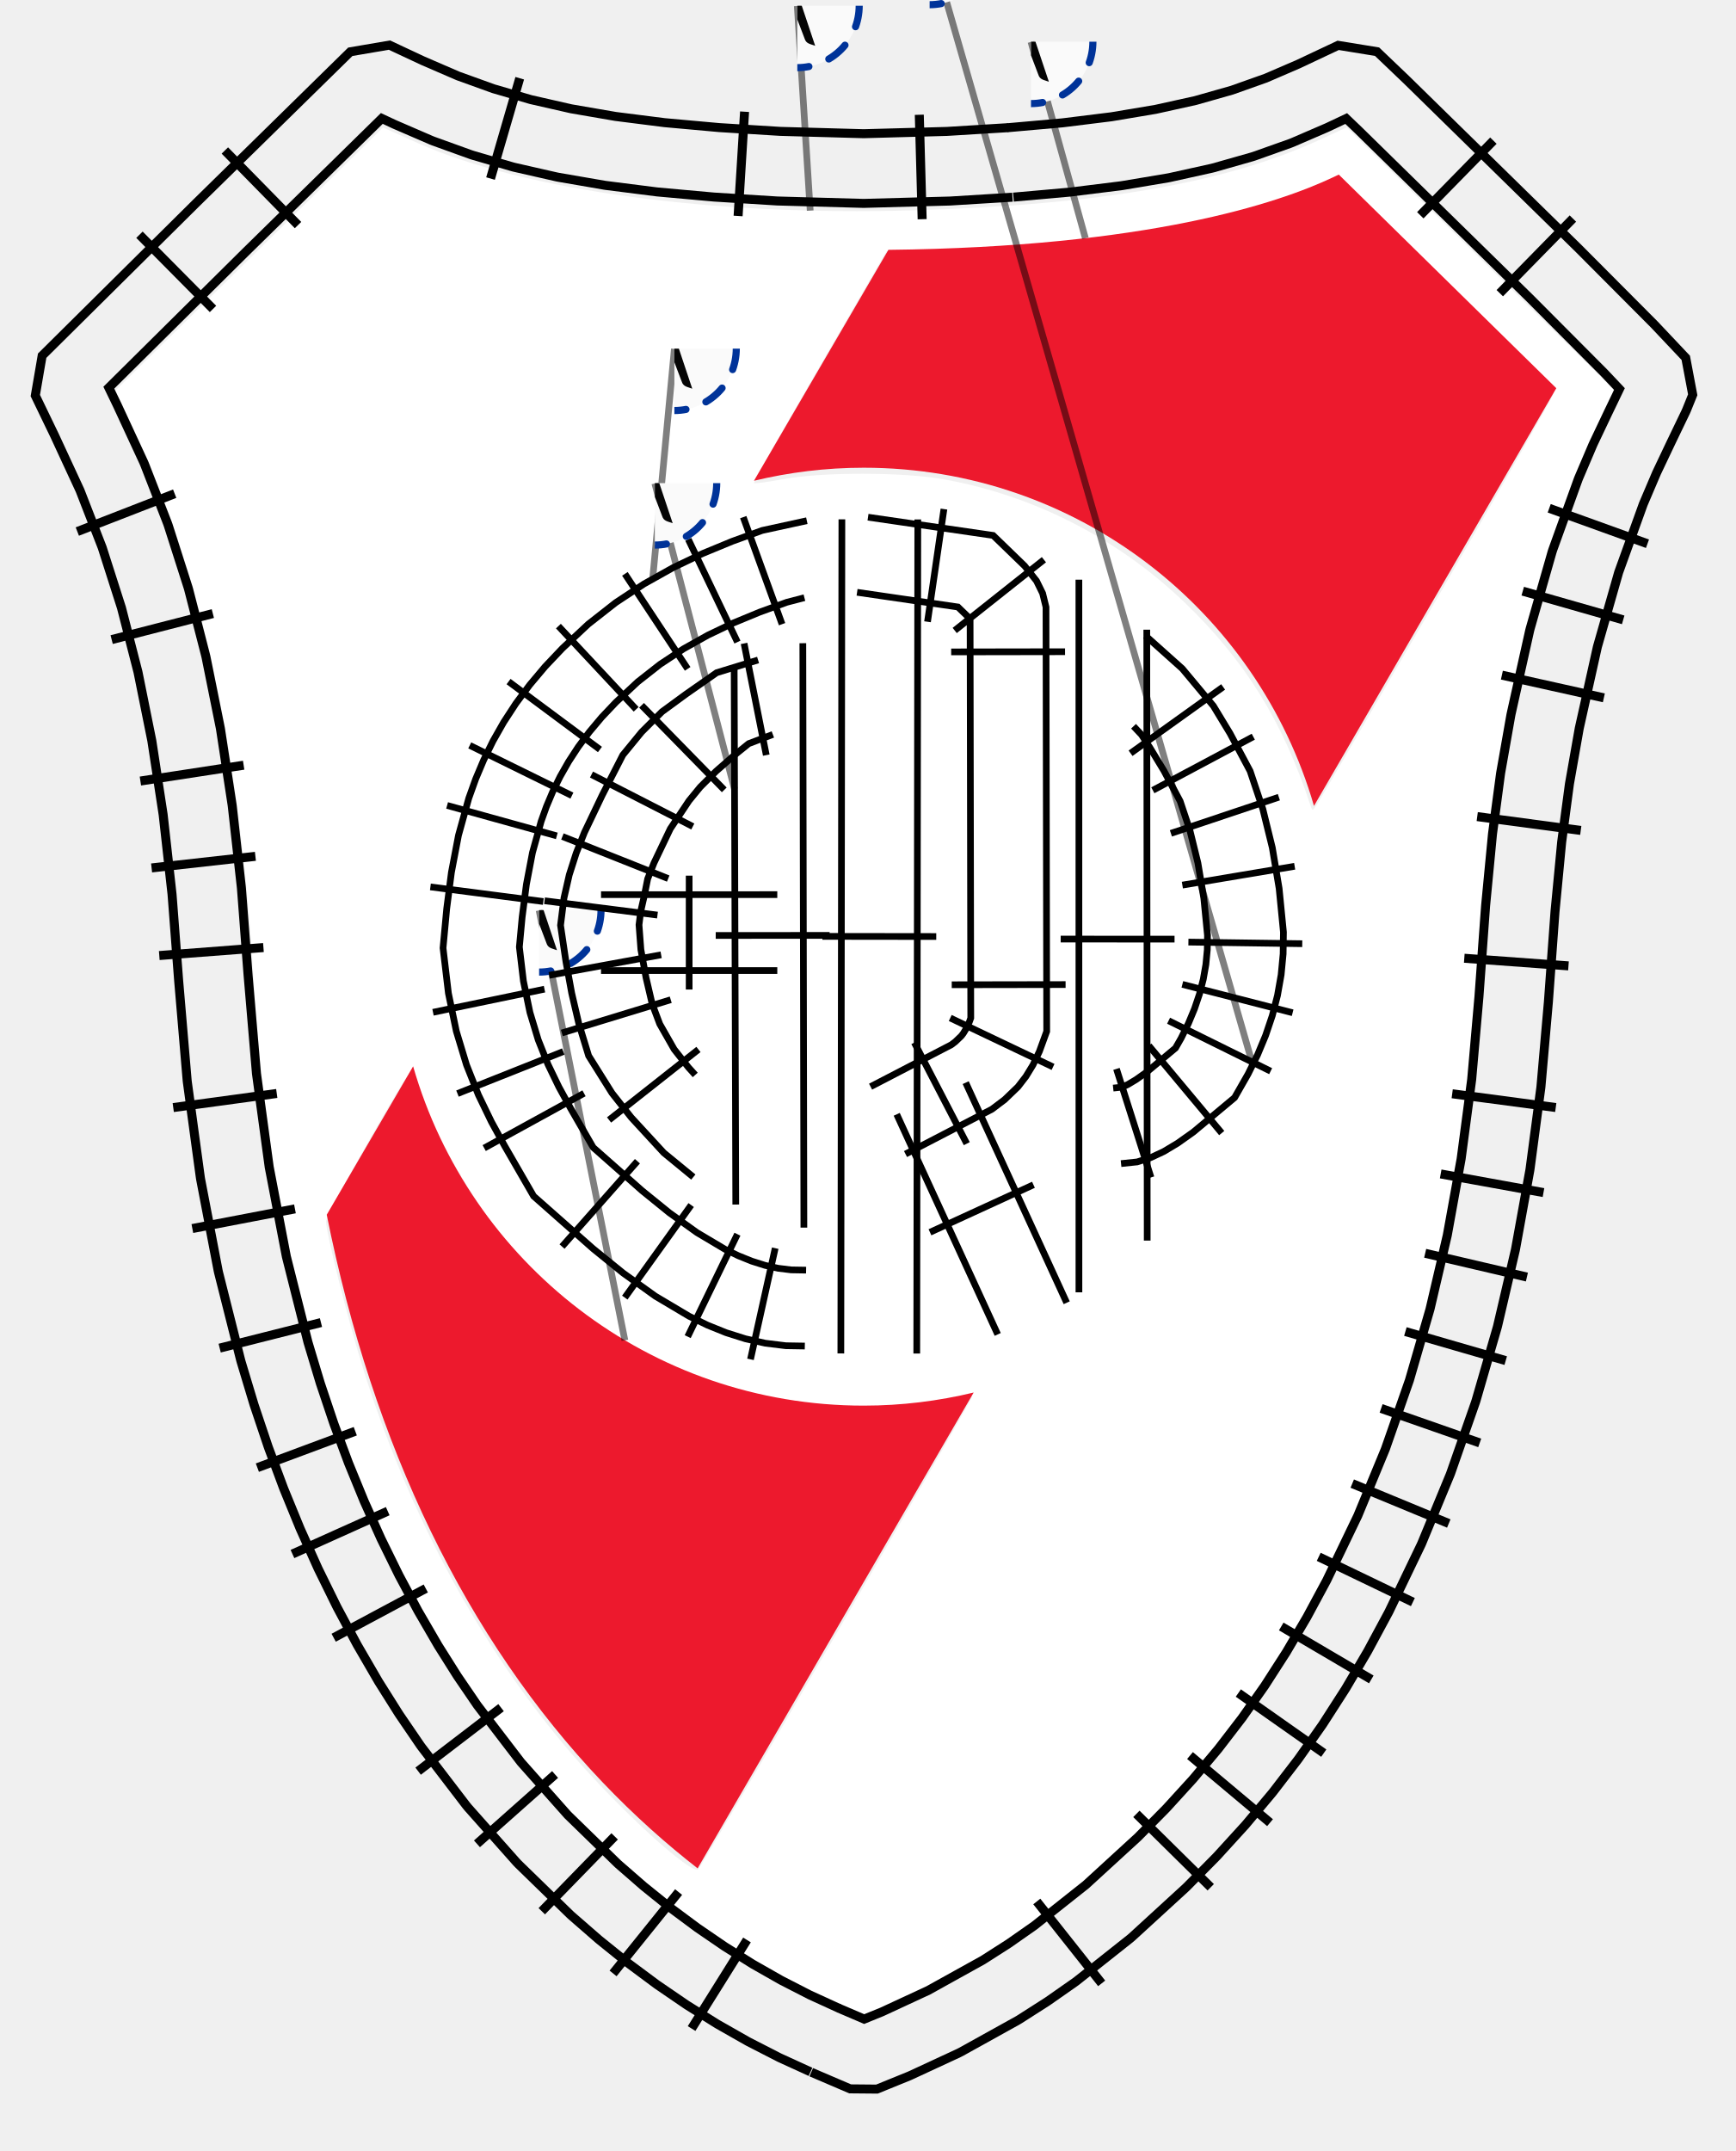
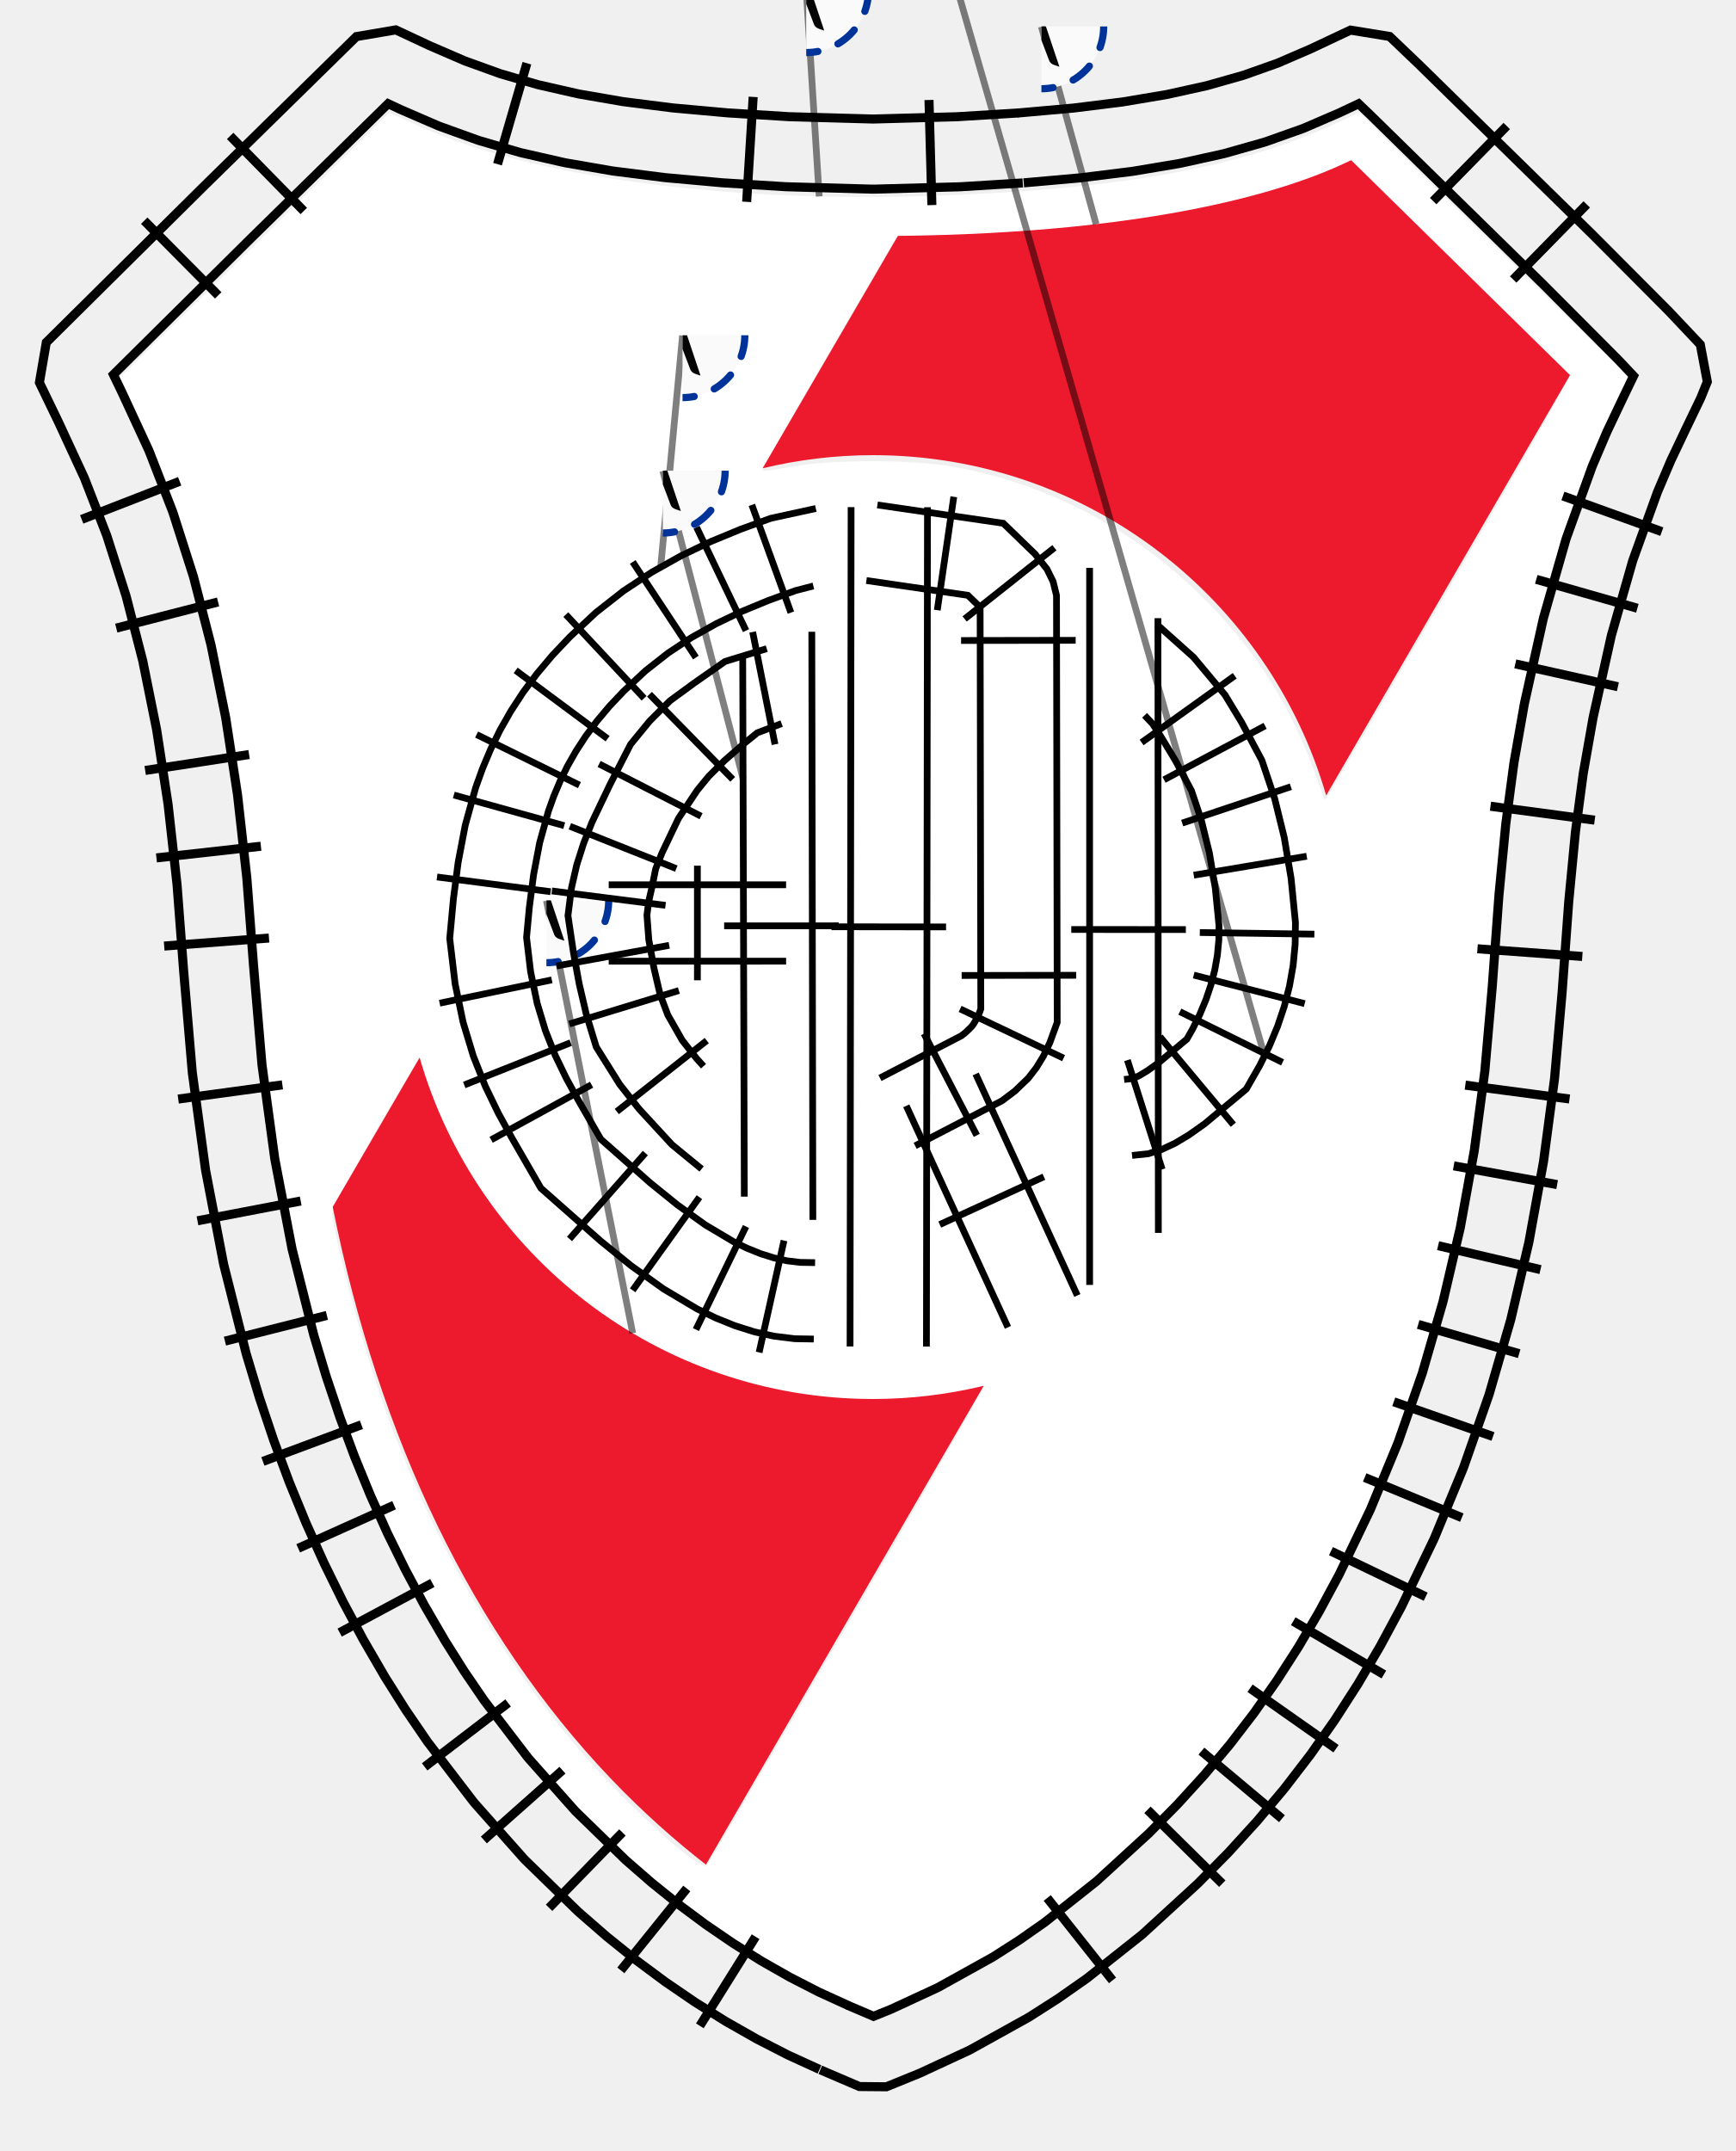
- <svg xmlns="http://www.w3.org/2000/svg" xmlns:ns2="http://inkstitch.org/namespace" xmlns:xlink="http://www.w3.org/1999/xlink" version="1.1" id="svg824" xml:space="preserve" width="68.584mm" height="85mm" viewBox="0 0 259.215 321.261">
+ <svg xmlns="http://www.w3.org/2000/svg" xmlns:ns2="http://inkstitch.org/namespace" xmlns:xlink="http://www.w3.org/1999/xlink" version="1.1" id="svg824" xml:space="preserve" width="60.515mm" height="75mm" viewBox="0 0 228.718 283.464">
  <defs id="defs828">
    <symbol id="inkstitch_trim">
      <path id="inkstitch_circle13405" d="m 9.247,-8.6e-6 c 1.8e-6,2.452 -0.974,4.804 -2.708,6.538 C 4.804,8.272 2.452,9.247 -2.1625959e-5,9.247 -2.452,9.247 -4.804,8.272 -6.538,6.538 -8.272,4.804 -9.247,2.452 -9.247,-8.6e-6 c 6e-7,-2.452 0.974,-4.804 2.708,-6.538 1.734,-1.734 4.086,-2.708 6.538,-2.708 C 5.107,-9.247 9.247,-5.107 9.247,-8.6e-6 c 0,0 0,0 0,0" style="opacity:1;vector-effect:none;fill:#fafafa;fill-opacity:1;fill-rule:evenodd;stroke:#003399;stroke-width:1.065;stroke-linecap:round;stroke-linejoin:miter;stroke-miterlimit:4;stroke-dasharray:3.195, 3.195;stroke-dashoffset:0;stroke-opacity:1" />
      <path style="color:#000000;font-style:normal;font-variant:normal;font-weight:normal;font-stretch:normal;font-size:medium;line-height:normal;font-family:sans-serif;font-variant-ligatures:normal;font-variant-position:normal;font-variant-caps:normal;font-variant-numeric:normal;font-variant-alternates:normal;font-feature-settings:normal;text-indent:0;text-align:start;text-decoration:none;text-decoration-line:none;text-decoration-style:solid;text-decoration-color:#000000;letter-spacing:normal;word-spacing:normal;text-transform:none;writing-mode:lr-tb;direction:ltr;text-orientation:mixed;dominant-baseline:auto;baseline-shift:baseline;text-anchor:start;white-space:normal;shape-padding:0;clip-rule:nonzero;display:inline;overflow:visible;visibility:visible;opacity:1;isolation:auto;mix-blend-mode:normal;color-interpolation:sRGB;color-interpolation-filters:linearRGB;solid-color:#000000;solid-opacity:1;vector-effect:none;fill:#050505;fill-opacity:1;fill-rule:evenodd;stroke:none;stroke-width:1.414;stroke-linecap:butt;stroke-linejoin:miter;stroke-miterlimit:4;stroke-dasharray:none;stroke-dashoffset:0;stroke-opacity:1;color-rendering:auto;image-rendering:auto;shape-rendering:auto;text-rendering:auto;enable-background:accumulate" d="m -3,-5.983 c -1.306,0 -2.375,1.069 -2.375,2.375 0,1.306 1.069,2.375 2.375,2.375 0.587,0 1.119,-0.224 1.535,-0.58 0,0 0.617,1.621 0.617,1.621 0,0 -2.299,6.018 -2.299,6.018 0.987,-0.125 1.237,-0.262 1.674,-0.975 0,0 1.33,-3.189 1.33,-3.189 0,0 1.236,3.25 1.236,3.25 0.232,0.779 0.843,0.792 1.578,1.072 0,0 -2.055,-6.143 -2.055,-6.143 0,0 0.73,-1.75 0.73,-1.75 0.428,0.417 1.011,0.676 1.652,0.676 1.306,0 2.375,-1.069 2.375,-2.375 0,-1.306 -1.069,-2.375 -2.375,-2.375 -1.062,0 -1.957,0.713 -2.258,1.68 0,0 -0.012,-0.016 -0.012,-0.016 0,0 -0.803,2.102 -0.803,2.102 0,0 -0.592,-1.766 -0.592,-1.766 -0.182,-1.128 -1.159,-2 -2.336,-2 0,0 -2e-5,-3e-5 -2e-5,-3e-5 m 0,1 c 0.765,0 1.375,0.61 1.375,1.375 0,0.765 -0.61,1.375 -1.375,1.375 -0.765,0 -1.375,-0.61 -1.375,-1.375 0,-0.765 0.61,-1.375 1.375,-1.375 0,0 0,0 0,0 m 6,0 c 0.765,0 1.375,0.61 1.375,1.375 0,0.765 -0.61,1.375 -1.375,1.375 -0.765,0 -1.375,-0.61 -1.375,-1.375 0,-0.765 0.61,-1.375 1.375,-1.375 0,0 0,0 0,0" id="inkstitch_path13416" />
    </symbol>
  </defs>
  <g id="g830" transform="matrix(0.493023 0 0 -0.493023 -236.537 282.618)">
-     <path style="fill:#ffffff;stroke-width:0.529;stroke-linejoin:bevel;stroke-miterlimit:0" d="M 124.811,299.326 C 111.194,293.348 98.461,284.219 86.26,271.688 57.543,242.194 41.095,199.618 37.909,146.534 35.815,111.638 29.863,84.548 19.674,63.548 l -2.501,-5.156 20.016,-19.674 20.016,-19.674 5.272,2.353 c 15.819,7.059 44.149,10.901 73.873,10.02 27.974,-0.829 46.706,-4.076 60.769,-10.534 l 4.049,-1.859 19.956,19.59 19.956,19.59 -3.083,6.742 c -9.577,20.943 -15.107,45.637 -17.172,76.678 -1.481,22.266 -3.291,35.172 -7.151,51 -10.209,41.862 -30.7,74.151 -60.666,95.596 -5.493,3.931 -13.58,8.548 -19.375,11.061 -2.448,1.062 -4.495,1.919 -4.549,1.904 -0.054,-0.014 -1.976,-0.851 -4.272,-1.859 z m 0.299,-55.63 c 11.164,-19.245 20.226,-35.064 20.136,-35.153 -0.09,-0.09 -2.238,0.203 -4.775,0.65 -6.182,1.09 -17.369,1.083 -23.517,-0.014 -15.354,-2.741 -30.364,-11.137 -40.335,-22.564 -5.911,-6.774 -12.839,-18.999 -14.435,-25.473 -0.183,-0.743 -0.475,-1.345 -0.648,-1.338 -0.598,0.023 -12.837,21.587 -12.837,22.618 0,1.644 3.18,14.326 5.386,21.48 6.771,21.959 17.654,42.149 31.252,57.974 7.276,8.468 18.021,18.263 18.981,17.303 0.271,-0.271 9.627,-16.238 20.791,-35.482 z M 214.652,89.403 c 9.527,-16.433 17.386,-30.243 17.465,-30.69 0.091,-0.518 -5.695,-6.527 -16.01,-16.624 l -16.153,-15.812 -2.619,1.158 c -4.232,1.872 -13.191,4.556 -19.638,5.884 -10.812,2.227 -30.132,4.182 -41.593,4.208 l -3.683,0.009 -9.996,17.21 c -5.498,9.465 -9.909,17.297 -9.802,17.404 0.107,0.107 2.064,-0.157 4.349,-0.586 5.775,-1.085 17.959,-1.073 24.042,0.025 13.422,2.421 26.004,8.857 35.918,18.372 9.033,8.67 14.687,17.772 18.802,30.265 0.307,0.931 0.32,0.931 0.953,0 0.353,-0.519 8.437,-14.389 17.964,-30.822 z" id="path1" transform="matrix(2.0283 0 0 -2.0283 479.769 573.235)" />
+     <path style="fill:#ffffff;stroke-width:0.953;stroke-linejoin:bevel;stroke-miterlimit:0" d="m 705.591,38.301 c -24.524,10.768 -47.455,27.208 -69.43,49.777 -51.719,53.118 -81.342,129.796 -87.079,225.401 -3.771,62.846 -14.492,111.636 -32.841,149.456 l -4.505,9.286 36.048,35.433 36.048,35.433 9.495,-4.237 c 28.489,-12.712 79.511,-19.633 133.044,-18.046 50.381,1.494 84.117,7.342 109.443,18.972 l 7.292,3.348 35.94,-35.282 35.94,-35.282 -5.552,-12.142 c -17.248,-37.719 -27.208,-82.191 -30.927,-138.096 -2.667,-40.101 -5.926,-63.344 -12.878,-91.85 C 847.246,155.078 810.342,96.927 756.373,58.305 746.48,51.225 731.915,42.91 721.478,38.383 c -4.409,-1.912 -8.095,-3.456 -8.192,-3.43 -0.097,0.026 -3.56,1.532 -7.694,3.347 z m 0.539,100.189 c 20.107,34.659 36.426,63.149 36.265,63.31 -0.161,0.161 -4.031,-0.366 -8.599,-1.171 -11.134,-1.963 -31.281,-1.951 -42.354,0.026 -27.653,4.936 -54.684,20.058 -72.642,40.638 -10.646,12.201 -23.123,34.217 -25.998,45.877 -0.33,1.338 -0.855,2.422 -1.167,2.41 -1.077,-0.042 -23.118,-38.878 -23.118,-40.734 0,-2.96 5.727,-25.801 9.7,-38.685 12.194,-39.548 31.795,-75.909 56.285,-104.411 13.104,-15.251 32.456,-32.892 34.185,-31.163 0.488,0.488 17.338,29.244 37.445,63.904 z m 161.265,277.881 c 17.158,29.595 31.312,54.468 31.454,55.272 0.164,0.934 -10.257,11.755 -28.834,29.94 l -29.091,28.478 -4.716,-2.086 c -7.622,-3.371 -23.757,-8.205 -35.367,-10.597 -19.472,-4.011 -54.268,-7.532 -74.909,-7.579 l -6.633,-0.015 -18.003,-30.994 c -9.902,-17.047 -17.845,-31.152 -17.653,-31.344 0.193,-0.193 3.717,0.282 7.833,1.055 10.401,1.954 32.344,1.932 43.299,-0.044 24.172,-4.36 46.832,-15.951 64.687,-33.088 16.267,-15.614 26.452,-32.007 33.862,-54.508 0.553,-1.678 0.576,-1.678 1.717,0 0.636,0.935 15.195,25.915 32.353,55.51 z" id="path1" />
    <g id="g1555">
-       <g id="g1548" transform="matrix(1.14482 0 0 1.14482 -55.076 -99.3999)">
+       <g id="g1548" transform="matrix(1.01652 0 0 1.01652 5.90428 -19.8686)">
        <path d="m 695.774,463.782 c 56.519,0 104.181,-37.801 119.167,-89.489 l 64.131,110.53 -57.566,56.525 -1.422,-0.673 C 805.413,533.712 770.759,522.186 702.302,521.435 L 666.73,460.33 c 9.319,2.236 19.038,3.452 29.045,3.452" style="fill:#ed192d;fill-opacity:1;fill-rule:nonzero;stroke:none;stroke-width:1.805" id="path1054" />
        <g id="command_group1" transform="matrix(1.77172 0 0 -1.77172 467.187 587.546)">
          <path id="command_connector1" d="M 154.011,6.26 162.128,35.573" style="fill:none;stroke:#000000;stroke-width:1px;stroke-opacity:0.5" />
          <use id="command_use7160" xlink:href="#inkstitch_trim" height="100%" width="100%" x="154.008" y="6.224" />
        </g>
        <path d="m 695.774,215.596 c -56.628,0 -104.362,37.944 -119.25,89.785 l -22.864,-39.274 c 12.232,-61.112 36.929,-112.268 72.931,-150.101 8.605,-9.041 17.152,-16.569 25.23,-22.853 L 724.875,219.061 c -9.339,-2.245 -19.076,-3.465 -29.101,-3.465" style="fill:#ed192d;fill-opacity:1;fill-rule:nonzero;stroke:none;stroke-width:1.805" id="path1058" />
        <g id="command_group2" transform="matrix(1.77172 0 0 -1.77172 467.187 587.546)">
          <path id="command_connector2" d="m 80.535,135.972 12.806,64.203" style="fill:none;stroke:#000000;stroke-width:1px;stroke-opacity:0.5" />
          <use id="command_use671" xlink:href="#inkstitch_trim" height="100%" width="100%" x="80.532" y="135.936" />
        </g>
      </g>
-       <path id="path6" style="fill:none;stroke:#000000;stroke-width:2.726px;stroke-opacity:1" d="m 734.104,-35.212 -8.967,4.099 -8.674,4.446 -8.585,4.882 -8.479,5.305 -8.354,5.712 -8.211,6.106 -8.049,6.485 -7.796,6.785 -15.2,14.797 -14.198,15.998 -13.186,17.222 -6.066,8.885 -5.804,9.207 -6.103,10.503 -5.77,10.783 -5.435,11.063 -5.101,11.346 -4.767,11.632 -4.434,11.92 -4.1,12.211 -3.744,12.43 -6.553,25.981 -5.197,27.105 -3.859,28.324 -2.536,29.759 -2.019,26.356 -0.034,0.366 -2.741,24.53 -0.057,0.427 -3.5,22.839 -0.086,0.487 -4.301,21.33 -0.124,0.542 -5.143,20.001 -0.169,0.585 -6.027,18.854 -0.216,0.609 -6.952,17.887 -0.26,0.611 -7.918,17.101 -0.072,0.153 -2.578,5.342 41.297,40.926 41.418,40.634 3.704,-1.732 0.283,-0.127 11.019,-4.764 0.608,-0.241 11.358,-4.096 0.63,-0.205 11.954,-3.48 0.608,-0.158 12.81,-2.914 0.548,-0.109 13.922,-2.401 0.467,-0.07 15.293,-1.938 0.378,-0.041 16.922,-1.527 0.295,-0.022 18.809,-1.167 0.359,-0.016 25.739,-0.718 0.583,-1.6e-4 25.707,0.704 0.358,0.016 18.725,1.15 m -61.202,-567.899 -9.183,4.197 -0.427,0.207 -9.088,4.658 -0.403,0.218 -8.977,5.105 -0.381,0.227 -8.849,5.536 -0.359,0.235 -8.704,5.952 -0.341,0.243 -8.543,6.353 -0.323,0.25 -8.365,6.739 -0.307,0.257 -8.169,7.11 -0.433,0.399 -15.687,15.271 -0.532,0.557 -14.707,16.572 -0.486,0.589 -13.593,17.753 -0.336,0.465 -6.337,9.281 -0.212,0.323 -6.008,9.532 -0.197,0.326 -6.291,10.828 -0.18,0.323 -5.943,11.108 -0.167,0.325 -5.595,11.389 -0.153,0.326 -5.247,11.671 -0.14,0.325 -4.9,11.956 -0.126,0.323 -4.553,12.242 -0.113,0.32 -4.207,12.529 -0.1,0.315 -3.861,12.818 -0.128,0.463 -6.686,26.509 -0.132,0.594 -5.308,27.683 -0.092,0.562 -3.933,28.87 -0.059,0.528 -2.562,30.069 -0.007,0.09 -2.008,26.218 -2.696,24.134 -3.43,22.382 -4.197,20.814 -4.998,19.437 -5.836,18.256 -6.714,17.276 -7.743,16.723 -5.814,12.046 2.075,12.079 46.664,46.244 0.038,0.037 46.664,45.78 11.858,2.026 10.195,-4.768 10.577,-4.573 10.738,-3.873 11.334,-3.299 12.231,-2.783 13.414,-2.313 14.87,-1.884 16.585,-1.496 18.482,-1.146 25.268,-0.705 25.236,0.691 18.546,1.139 M 706.097,-14.448 689.31,-41.28 M 685.377,0.064 665.521,-24.583 m 0.477,41.518 -22.077,-22.679 M 647.948,35.68 624.276,14.671 m 7.308,41.255 -25.13,-19.241 m 2.316,55.349 -27.907,-14.931 m 16.381,38.346 -28.867,-12.978 m 19.034,37.194 -29.665,-11.033 m 19.27,43.949 -30.689,-7.741 m 22.806,42.184 -31.084,-5.96 m 25.571,40.92 -31.36,-4.273 m 27.326,48.473 -31.558,-2.417 m 29.124,30.053 -31.454,-3.514 m 27.893,31.121 -31.285,-4.794 m 21.95,50.727 -30.653,-7.882 m 19.091,44.199 -29.5,-11.465 m 41.11,67.434 -22.279,22.481 m 48.038,2.925 -22.165,22.593 m 80.494,-8.499 8.846,30.389 m 66.165,-41.731 1.959,31.589 m 53.805,-32.563 -0.866,31.638" ns2:satin_column="true" />
-       <path id="path7" style="fill:none;stroke:#000000;stroke-width:2.726px;stroke-opacity:1" d="m 786.822,513.518 16.886,1.5 0.365,0.039 15.263,1.893 0.449,0.066 13.854,2.326 0.532,0.103 12.661,2.801 0.603,0.152 11.683,3.318 0.647,0.206 10.92,3.876 0.651,0.256 10.371,4.476 0.315,0.142 5.629,2.652 3.585,-3.425 52.069,-51.022 22.564,-22.655 4.565,-4.834 -3.37,-7.01 -0.022,-0.048 -4.511,-9.503 -0.175,-0.389 -4.238,-9.947 -0.219,-0.556 -7.672,-21.273 -0.22,-0.681 -6.627,-23.195 -0.154,-0.606 -5.614,-25.215 -0.091,-0.458 -3.059,-17.323 -0.068,-0.438 -2.399,-17.968 -0.044,-0.388 -2.051,-21.368 -0.019,-0.238 -2.009,-27.447 -2.206,-25.115 -3.193,-24.044 -4.202,-23.163 -5.22,-22.335 -6.247,-21.559 -7.285,-20.838 -8.337,-20.172 -9.426,-19.609 -5.998,-11.139 -6.258,-10.642 -6.534,-10.16 -6.855,-9.745 -7.225,-9.397 -7.645,-9.116 -8.115,-8.9 -8.586,-8.699 -15.76,-14.435 -15.624,-12.381 -7.741,-5.416 -7.844,-5.017 -16.562,-9.19 -13.998,-6.488 -5.405,-2.199 -7.735,3.311 m 51.084,569.644 16.704,1.484 14.856,1.842 13.363,2.244 12.093,2.675 11.056,3.14 10.27,3.646 9.891,4.269 12.021,5.663 11.783,-1.915 8.868,-8.471 0.097,-0.093 52.163,-51.114 0.091,-0.091 22.708,-22.8 0.196,-0.202 9.411,-9.967 2.11,-11.198 -1.846,-4.565 -0.273,-0.617 -4.426,-9.205 -4.408,-9.287 -4.037,-9.476 -7.449,-20.656 -6.443,-22.55 -5.495,-24.682 -2.98,-16.875 -2.344,-17.555 -2.021,-21.055 -2.006,-27.405 -0.014,-0.153 -2.233,-25.425 -0.051,-0.466 -3.257,-24.524 -0.078,-0.494 -4.294,-23.669 -0.107,-0.518 -5.343,-22.862 -0.14,-0.535 -6.404,-22.1 -0.174,-0.546 -7.477,-21.385 -0.209,-0.548 -8.562,-20.716 -0.242,-0.541 -9.659,-20.095 -0.22,-0.431 -6.207,-11.526 -0.195,-0.346 -6.465,-10.995 -0.221,-0.359 -6.766,-10.522 -0.245,-0.364 -7.11,-10.107 -0.265,-0.361 -7.498,-9.751 -0.28,-0.348 -7.929,-9.455 -0.288,-0.329 -8.403,-9.216 -0.288,-0.303 -8.92,-9.037 -0.383,-0.368 -16.234,-14.869 -0.573,-0.489 -16.167,-12.811 -0.505,-0.376 -8.178,-5.721 -0.363,-0.243 -8.305,-5.312 -0.565,-0.337 -17.185,-9.536 -0.683,-0.347 -14.574,-6.755 -0.461,-0.201 -9.717,-3.953 -8.127,0.074 -11.783,5.044 m 184.536,562.534 22.151,22.606 m 1.935,-46.208 22.152,22.606 m -7.179,-87.773 29.773,-10.737 m -37.792,-14.364 30.432,-8.695 m -36.752,-16.75 30.894,-6.878 m -38.365,-35.972 31.372,-4.189 m -35.292,-38.724 31.566,-2.31 m -35.228,-38.741 31.375,-4.167 m -34.862,-20.12 31.142,-5.65 m -35.843,-18.387 30.82,-7.203 m -36.817,-16.505 30.4,-8.808 m -37.756,-14.481 29.877,-10.446 M 889.477,123.799 918.728,111.71 M 879.323,101.618 907.849,87.906 M 867.966,80.52 895.249,64.478 M 854.965,60.356 880.851,42.146 M 840.322,41.418 864.573,21.081 M 824.08,23.749 846.606,1.515 m -52.706,-4.306 19.657,-24.806" ns2:satin_column="true" />
-       <g id="command_group3" transform="matrix(2.0283 0 0 -2.0283 479.769 573.235)">
-         <path id="command_connector3" d="M 138.868,-8.509 187.237,159.382" style="fill:none;stroke:#000000;stroke-width:1px;stroke-opacity:0.5" />
+       <path id="path6" style="fill:none;stroke:#000000;stroke-width:2.42px;stroke-opacity:1" d="m 706.641,37.126 -7.962,3.639 -7.702,3.948 -7.623,4.335 -7.528,4.71 -7.418,5.072 -7.291,5.422 -7.147,5.758 -6.922,6.024 -13.497,13.138 -12.607,14.205 -11.708,15.292 -5.386,7.889 -5.153,8.175 -5.419,9.326 -5.123,9.575 -4.826,9.823 -4.529,10.074 -4.233,10.328 -3.937,10.584 -3.641,10.843 -3.324,11.037 -5.819,23.07 -4.615,24.067 -3.426,25.149 -2.252,26.424 -1.793,23.403 -0.031,0.325 -2.434,21.781 -0.05,0.379 -3.108,20.28 -0.077,0.433 -3.819,18.939 -0.11,0.481 -4.567,17.76 -0.15,0.519 -5.351,16.741 -0.191,0.541 -6.173,15.882 -0.231,0.542 -7.03,15.185 -0.064,0.136 -2.289,4.743 36.669,36.34 36.777,36.08 3.289,-1.538 0.251,-0.113 9.784,-4.23 0.54,-0.214 10.085,-3.637 0.56,-0.182 10.615,-3.09 0.54,-0.14 11.374,-2.588 0.486,-0.097 12.362,-2.132 0.414,-0.062 13.579,-1.721 0.336,-0.036 15.026,-1.356 0.262,-0.02 16.701,-1.036 0.319,-0.014 22.854,-0.638 0.518,-1.4e-4 22.826,0.625 0.318,0.014 16.626,1.021 m -54.343,-504.255 -8.154,3.727 -0.379,0.183 -8.07,4.136 -0.358,0.193 -7.971,4.533 -0.338,0.202 -7.857,4.916 -0.319,0.209 -7.729,5.285 -0.302,0.216 -7.585,5.641 -0.287,0.222 -7.427,5.984 -0.273,0.228 -7.254,6.313 -0.385,0.354 -13.929,13.559 -0.472,0.495 -13.059,14.715 -0.431,0.523 -12.07,15.764 -0.299,0.413 -5.627,8.241 -0.188,0.287 -5.335,8.463 -0.175,0.289 -5.586,9.614 -0.16,0.287 -5.277,9.863 -0.148,0.289 -4.968,10.112 -0.136,0.289 -4.659,10.363 -0.124,0.289 -4.351,10.616 -0.112,0.287 -4.043,10.87 -0.1,0.284 -3.735,11.125 -0.089,0.28 -3.428,11.381 -0.114,0.411 -5.937,23.538 -0.117,0.527 -4.713,24.581 -0.082,0.499 -3.492,25.634 -0.052,0.469 -2.275,26.699 -0.006,0.08 -1.783,23.28 -2.394,21.429 -3.046,19.874 -3.727,18.482 -4.438,17.259 -5.182,16.21 -5.962,15.34 -6.875,14.849 -5.162,10.696 1.842,10.726 41.434,41.062 0.034,0.033 41.434,40.65 10.529,1.799 9.053,-4.234 9.391,-4.06 9.535,-3.439 10.064,-2.929 10.86,-2.471 11.911,-2.054 13.204,-1.673 14.727,-1.329 16.411,-1.018 22.436,-0.626 22.408,0.613 16.467,1.011 M 681.773,55.562 666.867,31.738 M 663.374,68.449 645.743,46.564 M 646.167,83.429 626.564,63.291 m 3.576,36.781 -21.019,-18.654 m 6.489,36.631 -22.314,-17.085 m 2.056,49.146 -24.779,-13.258 m 14.545,34.049 -25.632,-11.523 m 16.901,33.026 -26.34,-9.797 m 17.111,39.024 -27.25,-6.873 m 20.25,37.456 -27.6,-5.292 m 22.705,36.334 -27.846,-3.794 m 24.263,43.04 -28.021,-2.146 m 25.86,26.685 -27.929,-3.12 m 24.767,27.633 -27.779,-4.257 m 19.49,45.042 -27.218,-6.999 m 16.951,39.246 -26.194,-10.18 m 36.503,59.877 -19.782,19.961 m 42.655,2.597 -19.681,20.061 m 71.473,-7.547 7.854,26.983 m 58.75,-37.055 1.74,28.049 m 47.775,-28.913 -0.769,28.093" ns2:satin_column="true" />
+       <path id="path7" style="fill:none;stroke:#000000;stroke-width:2.42px;stroke-opacity:1" d="m 753.45,524.36 14.994,1.332 0.324,0.034 13.552,1.681 0.398,0.058 12.302,2.065 0.473,0.092 11.242,2.487 0.536,0.135 10.373,2.946 0.574,0.183 9.696,3.442 0.578,0.227 9.209,3.975 0.28,0.126 4.998,2.354 3.183,-3.041 46.234,-45.304 20.035,-20.116 4.053,-4.292 -2.992,-6.224 -0.019,-0.042 -4.005,-8.438 -0.155,-0.345 -3.763,-8.832 -0.194,-0.494 -6.812,-18.889 -0.195,-0.604 -5.885,-20.595 -0.137,-0.538 -4.985,-22.389 -0.081,-0.407 -2.716,-15.382 -0.06,-0.389 -2.13,-15.955 -0.04,-0.345 -1.821,-18.974 -0.017,-0.211 -1.784,-24.371 -1.959,-22.3 -2.836,-21.349 -3.731,-20.567 -4.635,-19.832 -5.547,-19.143 -6.469,-18.502 -7.402,-17.911 -8.369,-17.412 -5.326,-9.89 -5.557,-9.45 -5.801,-9.021 -6.087,-8.653 -6.416,-8.344 -6.788,-8.094 -7.205,-7.903 -7.624,-7.724 -13.993,-12.817 -13.873,-10.994 -6.874,-4.809 -6.965,-4.455 -14.706,-8.16 -12.429,-5.761 -4.799,-1.952 -6.868,2.94 m 45.359,505.804 14.832,1.318 13.191,1.636 11.866,1.992 10.737,2.376 9.817,2.788 9.119,3.237 8.783,3.791 10.674,5.028 10.463,-1.701 7.874,-7.522 0.086,-0.083 46.317,-45.385 0.081,-0.081 20.163,-20.245 0.174,-0.179 8.356,-8.85 1.874,-9.943 -1.639,-4.054 -0.242,-0.548 -3.93,-8.173 -3.914,-8.246 -3.585,-8.414 -6.614,-18.341 -5.721,-20.023 -4.879,-21.916 -2.646,-14.983 -2.081,-15.587 -1.794,-18.695 -1.781,-24.334 -0.012,-0.136 -1.983,-22.576 -0.045,-0.414 -2.892,-21.776 -0.069,-0.439 -3.813,-21.017 -0.095,-0.46 -4.744,-20.3 -0.124,-0.475 -5.686,-19.623 -0.155,-0.485 -6.639,-18.988 -0.185,-0.486 -7.602,-18.395 -0.214,-0.48 -8.577,-17.843 -0.195,-0.383 -5.511,-10.235 -0.173,-0.307 -5.741,-9.763 -0.196,-0.319 -6.008,-9.342 -0.217,-0.323 -6.313,-8.975 -0.236,-0.32 -6.658,-8.658 -0.248,-0.309 -7.04,-8.395 -0.255,-0.292 -7.461,-8.184 -0.256,-0.269 -7.92,-8.024 -0.34,-0.327 -14.414,-13.203 -0.509,-0.434 -14.355,-11.375 -0.448,-0.334 -7.262,-5.08 -0.323,-0.216 -7.375,-4.717 -0.502,-0.299 -15.259,-8.467 -0.606,-0.308 -12.94,-5.998 -0.41,-0.178 -8.628,-3.51 -7.216,0.066 -10.462,4.479 M 862.916,519.484 882.585,539.557 m 1.718,-41.03 19.669,20.073 m -6.374,-77.936 26.437,-9.534 m -33.557,-12.754 27.022,-7.721 m -32.633,-14.873 27.432,-6.107 m -34.065,-31.941 27.856,-3.719 m -31.337,-34.384 28.028,-2.051 m -31.28,-34.399 27.858,-3.7 m -30.955,-17.865 27.652,-5.017 m -31.826,-16.327 27.366,-6.395 m -32.691,-14.655 26.993,-7.821 m -33.524,-12.858 26.528,-9.275 M 844.601,178.316 870.574,167.582 m -34.989,-8.961 25.329,-12.175 m -35.413,-6.558 24.225,-14.245 m -35.769,-3.659 22.985,-16.17 m -35.987,-0.646 21.534,-18.058 m -35.955,2.369 20.001,-19.742 m -46.799,-3.824 17.454,-22.026" ns2:satin_column="true" />
+       <g id="command_group3" transform="matrix(1.80099 0 0 -1.80099 480.809 577.384)">
+         <path id="command_connector3" d="M 138.868,-8.509 187.236,159.382" style="fill:none;stroke:#000000;stroke-width:1px;stroke-opacity:0.5" />
        <use id="command_use5732" xlink:href="#inkstitch_trim" height="100%" width="100%" x="138.865" y="-8.545" />
      </g>
    </g>
-     <g id="g1544-2" transform="matrix(1.14482 0 0 1.14482 -55.2584 -99.1251)" style="stroke:#000000">
+     <g id="g1544-2" transform="matrix(1.01652 0 0 1.01652 5.74232 -19.6246)" style="stroke:#000000">
      <path id="path3" style="fill:none;stroke:#000000;stroke-width:1px" transform="matrix(1.77172 0 0 -1.77172 21.7481 939.041)" d="m 371.92,388.227 -2.235,-0.038 -1.932,-0.237 -1.957,-0.435 -1.987,-0.628 -2.016,-0.814 -1.974,-0.958 -4.2,-2.497 -4.128,-2.96 -4.077,-3.304 -7.302,-6.452 -3.327,-5.765 -1.791,-3.264 -1.636,-3.383 -1.454,-3.658 -1.238,-4.095 -0.974,-4.694 -0.604,-5.077 0.416,-4.463 0.633,-4.884 0.905,-4.742 1.301,-4.688 0.79,-2.203 0.946,-2.244 1.096,-2.229 1.262,-2.22 1.446,-2.217 1.649,-2.219 1.872,-2.224 2.109,-2.225 3.255,-3.042 3.346,-2.625 3.498,-2.312 3.648,-2.043 3.794,-1.814 3.93,-1.624 4.055,-1.471 2.629,-0.683 m 0.06,111.77 -2.83,-0.048 -3.069,-0.376 -2.978,-0.662 -2.88,-0.911 -2.782,-1.124 -2.752,-1.336 -5.031,-2.99 -4.795,-3.439 -4.524,-3.667 -8.87,-7.838 -4.314,-7.474 -1.99,-3.628 -1.941,-4.014 -1.782,-4.485 -1.523,-5.037 -1.177,-5.668 -0.803,-6.757 0.546,-5.863 0.703,-5.422 1.055,-5.532 1.537,-5.539 1.036,-2.889 1.194,-2.831 1.39,-2.828 1.6,-2.817 1.825,-2.799 2.061,-2.774 2.309,-2.743 2.575,-2.717 3.864,-3.612 4.095,-3.211 4.23,-2.795 4.331,-2.425 4.401,-2.105 4.445,-1.836 4.466,-1.62 6.679,-1.456 m -4.724,108.652 -3.691,16.602 m -1.954,-18.692 -7.427,15.3 m 0.517,-19.651 -9.912,13.821 m 1.885,-20.368 -11.261,12.745 m 3.283,-22.891 -14.911,8.181 m 11.815,-14.419 -15.806,6.281 m 12.998,-15.597 -16.653,3.457 m 16.478,-16.546 -16.867,-2.185 m 18.882,-7.618 -16.389,-4.547 m 18.647,-1.47 -15.264,-7.501 m 19.45,0.615 -13.651,-10.144 m 19.061,4.142 -11.614,-12.425 m 19.306,6.383 -9.377,-14.189 m 16.814,10.191 -7.338,-15.343 m 14.005,12.671 -5.799,-15.989" ns2:satin_column="true" />
      <g id="command_group11" transform="matrix(1.77172 0 0 -1.77172 21.7481 939.041)" style="stroke:#000000">
        <path id="command_connector11" d="m 352.247,250.63 -3.248,34.387" style="fill:none;stroke:#000000;stroke-width:1px;stroke-opacity:0.5" />
        <use id="command_use8122" xlink:href="#inkstitch_trim" height="100%" width="100%" x="352.244" y="250.594" style="stroke:#000000" />
      </g>
      <path id="path8" style="fill:none;stroke:#000000;stroke-width:1px" transform="matrix(1.77172 0 0 -1.77172 21.7481 939.041)" d="m 367.616,332.145 -26.33,0.002 m 26.331,11.336 -26.33,0.002 m 13.164,-14.174 0.001,17.008" ns2:satin_column="true" />
      <path id="path4" style="fill:none;stroke:#000000;stroke-width:1px" transform="matrix(1.77172 0 0 -1.77172 21.7481 939.041)" d="m 355.359,359.075 -0.572,-0.639 -0.444,-0.489 -2.137,-2.71 -2.151,-3.775 -1.136,-3.017 -0.909,-3.89 -0.771,-4.211 -0.279,-3.685 0.254,-2.004 0.551,-2.412 0.488,-2.458 0.945,-2.376 2.438,-5.103 2.786,-4.177 1.692,-2.065 2.364,-2.357 2.8,-2.447 2.066,-1.667 3.611,-1.372 m -11.881,66.105 -4.417,-3.625 -4.864,-5.284 -2.869,-3.638 -3.49,-5.567 -1.47,-4.818 -1.057,-4.525 -0.855,-4.668 -0.815,-5.479 0.521,-4.106 0.782,-3.427 1.033,-3.229 1.23,-3.093 2.67,-5.591 3.067,-5.983 2.82,-3.442 3.031,-3.023 3.584,-2.624 4.583,-3.205 6.187,-1.899 m -8.904,58.169 -13.355,10.531 m 9.213,-17.958 -16.267,4.965 m 14.833,-11.676 -16.729,3.065 m 16.182,-8.997 -16.873,-2.139 m 18.477,-3.316 -15.804,-6.284 m 19.478,-1.491 -15.135,-7.759 m 19.834,2.288 -12.355,-12.628 m 18.63,7.438 -3.315,-16.682" ns2:satin_column="true" />
      <path id="path5" style="fill:none;stroke:#000000;stroke-width:1px" transform="matrix(1.77172 0 0 -1.77172 21.7481 939.041)" d="m 361.176,298.216 0.239,80.214 m 10.017,-83.837 0.157,87.286 m -13.17,-43.638 17.008,-0.007" ns2:satin_column="true" />
      <g id="command_group12" transform="matrix(1.77172 0 0 -1.77172 21.7481 939.041)" style="stroke:#000000">
        <path id="command_connector12" d="m 349.324,270.724 11.907,45.675" style="fill:none;stroke:#000000;stroke-width:1px;stroke-opacity:0.5" />
        <use id="command_use1539" xlink:href="#inkstitch_trim" height="100%" width="100%" x="349.321" y="270.688" style="stroke:#000000" />
      </g>
      <path id="path2" style="fill:none;stroke:#000000;stroke-width:1px" transform="matrix(1.77172 0 0 -1.77172 21.7481 939.041)" d="m 388.45,400.683 0.155,-124.573 m -11.494,124.559 0.155,-124.573 m 14.096,62.304 -17.008,-0.021" ns2:satin_column="true" />
      <path id="path9" style="fill:none;stroke:#000000;stroke-width:1px" transform="matrix(1.77172 0 0 -1.77172 21.7481 939.041)" d="m 379.534,286.99 15.066,2.194 1.541,1.492 0.278,0.35 0.099,59.547 -0.225,0.618 -0.467,0.981 -0.423,0.693 -0.301,0.391 -0.896,0.862 -0.6,0.453 -12.055,6.254 m -0.382,-85.052 18.689,2.721 4.705,4.556 1.774,2.237 0.915,1.86 0.503,2.052 0.106,63.37 -1.099,3.013 -0.952,1.999 -1.052,1.722 -1.191,1.545 -1.991,1.914 -1.902,1.435 -12.902,6.693 m 3.286,-79.5 2.451,-16.83 m 1.61,18.131 13.326,-10.569 m -13.853,13.77 17.008,-0.028 m -16.925,49.741 17.008,-0.028 m -17.231,4.99 15.356,7.311 m -20.718,-3.638 7.832,15.097" ns2:satin_column="true" />
      <path id="path10" style="fill:none;stroke:#000000;stroke-width:1px" transform="matrix(1.77172 0 0 -1.77172 21.7481 939.041)" d="m 385.457,364.955 15.087,32.874 m -4.782,-37.604 15.087,32.874 m -20.425,-10.525 15.458,-7.094" ns2:satin_column="true" />
      <path id="path13" style="fill:none;stroke:#000000;stroke-width:1px" transform="matrix(1.77172 0 0 -1.77172 21.7481 939.041)" d="M 422.874,383.811 422.811,292.578 m -10.136,98.959 -0.006,-106.429 m 14.289,53.685 -17.008,-0.012" ns2:satin_column="true" />
      <path id="path11" style="fill:none;stroke:#000000;stroke-width:1px" transform="matrix(1.77172 0 0 -1.77172 21.7481 939.041)" d="m 420.832,306.996 1.199,1.275 1.254,1.933 2.089,3.444 2.42,4.54 1.448,4.322 1.206,4.907 0.886,5.287 0.545,5.523 -0.03,2.15 -0.212,2.215 -0.389,2.201 -0.565,2.196 -0.74,2.197 -0.916,2.202 -1.091,2.208 -0.838,1.466 -4.261,3.556 -1.616,1.145 -1.2,0.719 -0.755,0.354 -0.225,0.071 -1.251,0.131 m 4.83,-67.563 5.49,4.914 4.646,5.565 2.476,4.083 3.014,5.653 1.896,5.663 1.418,5.772 1.02,6.085 0.645,6.541 -0.046,3.249 -0.299,3.122 -0.543,3.075 -0.777,3.021 -0.999,2.963 -1.208,2.903 -1.405,2.843 -2.019,3.534 -6.172,5.151 -2.335,1.654 -2.068,1.24 -1.948,0.912 -2.033,0.647 -2.406,0.251 m 1.422,-61.287 13.826,-9.905 m -10.502,15.434 15.008,-8.001 m -12.308,14.434 16.128,-5.401 m -14.414,13.132 16.774,-2.812 m -15.872,11.323 17.006,0.241 m -17.91,6.074 16.472,4.237 m -18.53,1.19 15.247,7.536 m -18.205,-3.814 10.898,13.058 m -15.724,-9.582 5.157,16.207" ns2:satin_column="true" />
    </g>
  </g>
-   <g id="command_group7">
+   <g id="command_group7" transform="matrix(0.88793 0 0 0.88793 0.512782 -2.04553)">
    <path id="command_connector7" d="M 119.101,0.892 121.026,31.455" style="fill:none;stroke:#000000;stroke-width:1px;stroke-opacity:0.5" />
    <use id="command_use1144" xlink:href="#inkstitch_trim" height="100%" width="100%" x="119.099" y="0.856" />
  </g>
</svg>
